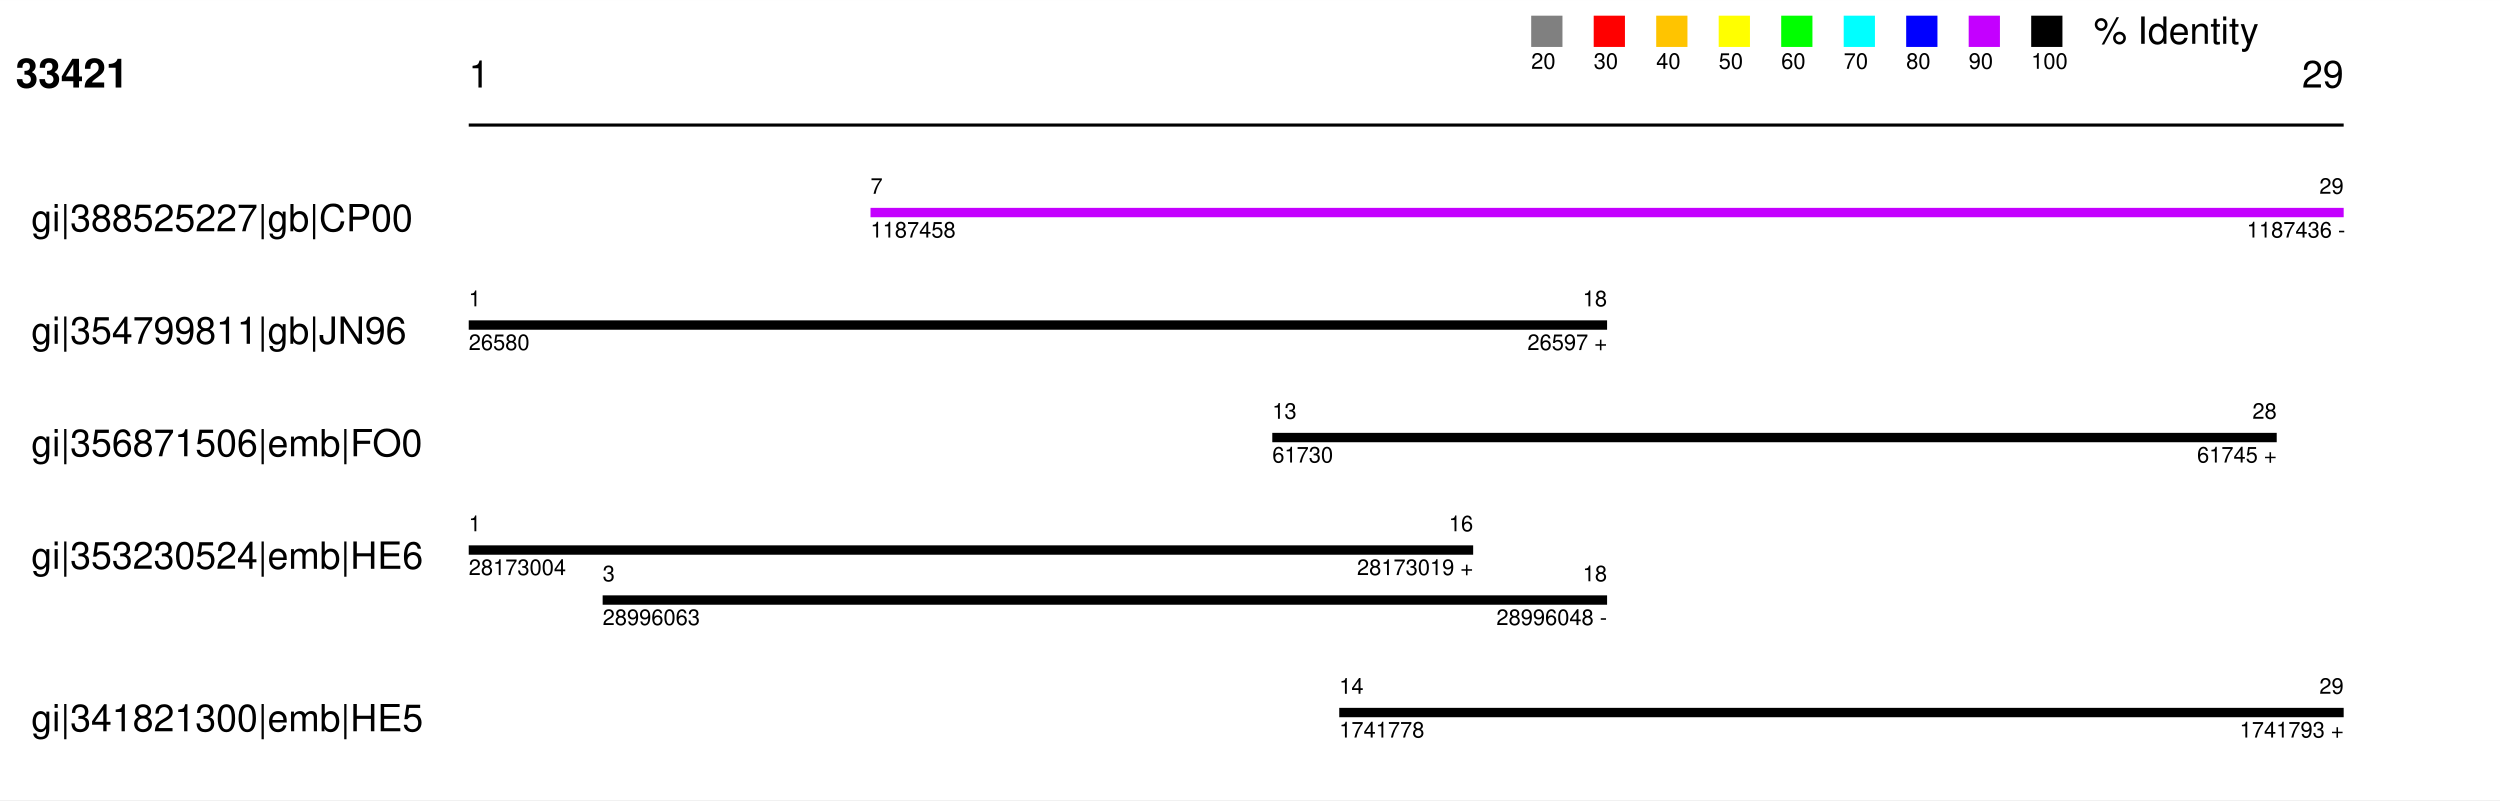
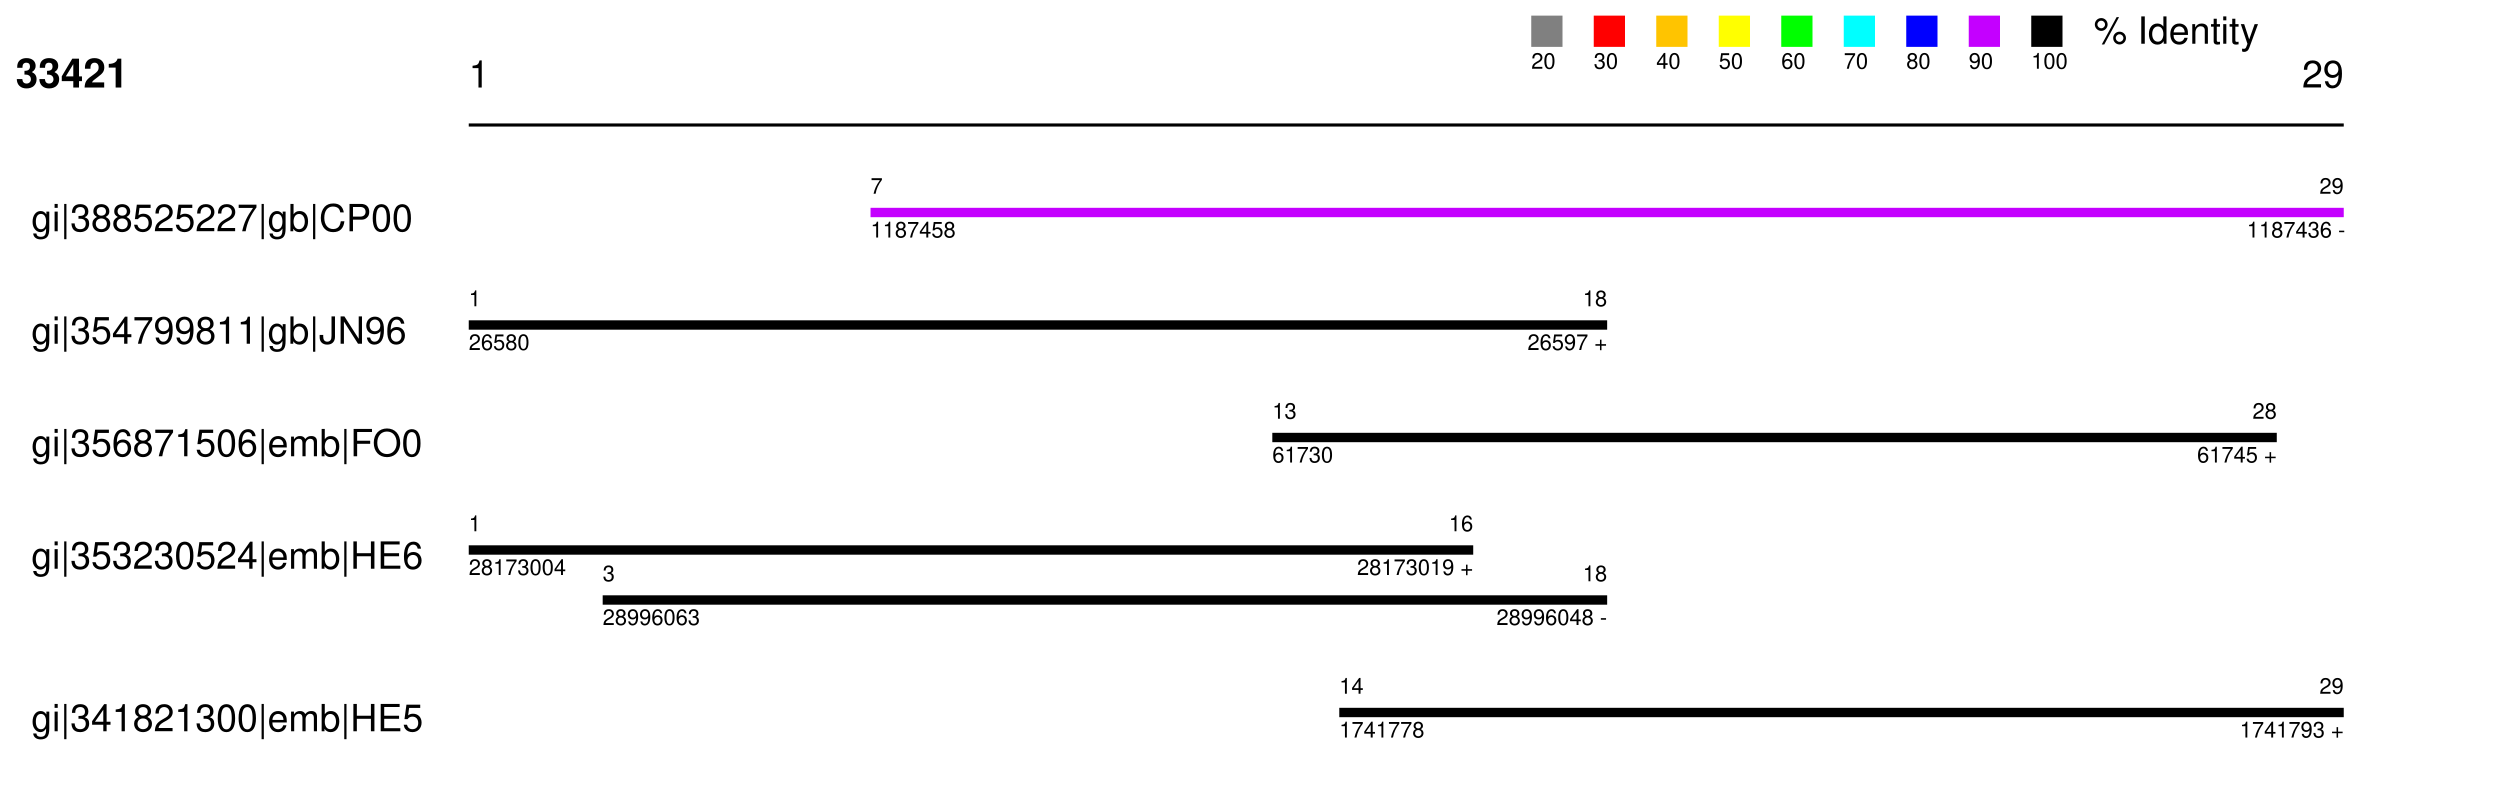
- <svg xmlns="http://www.w3.org/2000/svg" width="11.111in" height="3.556in" viewBox="0 0 1066.7 341.33">
-   <g transform="scale(1, -1) translate(0, -341.33)">
-     <path d="M0,0L1066.7,0L1066.7,341.33L0,341.33Z" style="fill:#FFFFFF" />
-     <text x="6.667" y="-304" transform="scale(1, -1)" style="font-family:Helvetica;font-weight:bold;font-style:normal;font-size:13pt">33421</text>
-     <path d="M200,288L1000,288" style="fill:none;stroke:#000000;stroke-width:1.333" />
-     <text x="200" y="-304" transform="scale(1, -1)" style="font-family:Helvetica;font-weight:normal;font-style:normal;font-size:12pt">1</text>
-     <text x="982.2" y="-304" transform="scale(1, -1)" style="font-family:Helvetica;font-weight:normal;font-style:normal;font-size:12pt">29</text>
-     <text x="893.33" y="-322.67" transform="scale(1, -1)" style="font-family:Helvetica;font-weight:normal;font-style:normal;font-size:12pt">% Identity</text>
-     <path d="M653.33,334.67L666.67,334.67L666.67,321.33L653.33,321.33Z" style="fill:#808080" />
-     <text x="653.33" y="-312" transform="scale(1, -1)" style="font-family:Helvetica;font-weight:normal;font-style:normal;font-size:7pt">20</text>
-     <path d="M680,334.67L693.33,334.67L693.33,321.33L680,321.33Z" style="fill:#FF0000" />
-     <text x="680" y="-312" transform="scale(1, -1)" style="font-family:Helvetica;font-weight:normal;font-style:normal;font-size:7pt">30</text>
-     <path d="M706.67,334.67L720,334.67L720,321.33L706.67,321.33Z" style="fill:#FFC400" />
-     <text x="706.67" y="-312" transform="scale(1, -1)" style="font-family:Helvetica;font-weight:normal;font-style:normal;font-size:7pt">40</text>
-     <path d="M733.33,334.67L746.67,334.67L746.67,321.33L733.33,321.33Z" style="fill:#FFFF00" />
-     <text x="733.33" y="-312" transform="scale(1, -1)" style="font-family:Helvetica;font-weight:normal;font-style:normal;font-size:7pt">50</text>
-     <path d="M760,334.67L773.33,334.67L773.33,321.33L760,321.33Z" style="fill:#00FF00" />
-     <text x="760" y="-312" transform="scale(1, -1)" style="font-family:Helvetica;font-weight:normal;font-style:normal;font-size:7pt">60</text>
-     <path d="M786.67,334.67L800,334.67L800,321.33L786.67,321.33Z" style="fill:#00FFFF" />
-     <text x="786.67" y="-312" transform="scale(1, -1)" style="font-family:Helvetica;font-weight:normal;font-style:normal;font-size:7pt">70</text>
-     <path d="M813.33,334.67L826.67,334.67L826.67,321.33L813.33,321.33Z" style="fill:#0000FF" />
-     <text x="813.33" y="-312" transform="scale(1, -1)" style="font-family:Helvetica;font-weight:normal;font-style:normal;font-size:7pt">80</text>
-     <path d="M840,334.67L853.33,334.67L853.33,321.33L840,321.33Z" style="fill:#C400FF" />
-     <text x="840" y="-312" transform="scale(1, -1)" style="font-family:Helvetica;font-weight:normal;font-style:normal;font-size:7pt">90</text>
-     <path d="M866.67,334.67L880,334.67L880,321.33L866.67,321.33Z" />
-     <text x="866.67" y="-312" transform="scale(1, -1)" style="font-family:Helvetica;font-weight:normal;font-style:normal;font-size:7pt">100</text>
-     <text x="13.333" y="-242.67" transform="scale(1, -1)" style="font-family:Helvetica;font-weight:normal;font-style:normal;font-size:12pt">gi|388525227|gb|CP00</text>
-     <path d="M371.43,250.67L1000,250.67" style="fill:none;stroke:#C400FF;stroke-width:4" />
-     <text x="371.43" y="-258.67" transform="scale(1, -1)" style="font-family:Helvetica;font-weight:normal;font-style:normal;font-size:7pt">7</text>
-     <text x="989.62" y="-258.67" transform="scale(1, -1)" style="font-family:Helvetica;font-weight:normal;font-style:normal;font-size:7pt">29</text>
-     <text x="371.43" y="-240" transform="scale(1, -1)" style="font-family:Helvetica;font-weight:normal;font-style:normal;font-size:7pt">1187458</text>
-     <text x="958.66" y="-240" transform="scale(1, -1)" style="font-family:Helvetica;font-weight:normal;font-style:normal;font-size:7pt">1187436 -</text>
-     <text x="13.333" y="-194.67" transform="scale(1, -1)" style="font-family:Helvetica;font-weight:normal;font-style:normal;font-size:12pt">gi|354799811|gb|JN96</text>
-     <path d="M200,202.67L685.71,202.67" style="fill:none;stroke:#000000;stroke-width:4" />
-     <text x="200" y="-210.67" transform="scale(1, -1)" style="font-family:Helvetica;font-weight:normal;font-style:normal;font-size:7pt">1</text>
-     <text x="675.33" y="-210.67" transform="scale(1, -1)" style="font-family:Helvetica;font-weight:normal;font-style:normal;font-size:7pt">18</text>
-     <text x="200" y="-192" transform="scale(1, -1)" style="font-family:Helvetica;font-weight:normal;font-style:normal;font-size:7pt">26580</text>
-     <text x="651.72" y="-192" transform="scale(1, -1)" style="font-family:Helvetica;font-weight:normal;font-style:normal;font-size:7pt">26597 +</text>
-     <text x="13.333" y="-146.67" transform="scale(1, -1)" style="font-family:Helvetica;font-weight:normal;font-style:normal;font-size:12pt">gi|356871506|emb|FO0</text>
-     <path d="M542.86,154.67L971.43,154.67" style="fill:none;stroke:#000000;stroke-width:4" />
-     <text x="542.86" y="-162.67" transform="scale(1, -1)" style="font-family:Helvetica;font-weight:normal;font-style:normal;font-size:7pt">13</text>
-     <text x="961.05" y="-162.67" transform="scale(1, -1)" style="font-family:Helvetica;font-weight:normal;font-style:normal;font-size:7pt">28</text>
-     <text x="542.86" y="-144" transform="scale(1, -1)" style="font-family:Helvetica;font-weight:normal;font-style:normal;font-size:7pt">61730</text>
-     <text x="937.43" y="-144" transform="scale(1, -1)" style="font-family:Helvetica;font-weight:normal;font-style:normal;font-size:7pt">61745 +</text>
-     <text x="13.333" y="-98.667" transform="scale(1, -1)" style="font-family:Helvetica;font-weight:normal;font-style:normal;font-size:12pt">gi|353230524|emb|HE6</text>
-     <path d="M200,106.67L628.57,106.67" style="fill:none;stroke:#000000;stroke-width:4" />
-     <text x="200" y="-114.67" transform="scale(1, -1)" style="font-family:Helvetica;font-weight:normal;font-style:normal;font-size:7pt">1</text>
-     <text x="618.19" y="-114.67" transform="scale(1, -1)" style="font-family:Helvetica;font-weight:normal;font-style:normal;font-size:7pt">16</text>
-     <text x="200" y="-96" transform="scale(1, -1)" style="font-family:Helvetica;font-weight:normal;font-style:normal;font-size:7pt">28173004</text>
-     <text x="579" y="-96" transform="scale(1, -1)" style="font-family:Helvetica;font-weight:normal;font-style:normal;font-size:7pt">28173019 +</text>
-     <path d="M257.14,85.333L685.71,85.333" style="fill:none;stroke:#000000;stroke-width:4" />
-     <text x="257.14" y="-93.333" transform="scale(1, -1)" style="font-family:Helvetica;font-weight:normal;font-style:normal;font-size:7pt">3</text>
-     <text x="675.33" y="-93.333" transform="scale(1, -1)" style="font-family:Helvetica;font-weight:normal;font-style:normal;font-size:7pt">18</text>
-     <text x="257.14" y="-74.667" transform="scale(1, -1)" style="font-family:Helvetica;font-weight:normal;font-style:normal;font-size:7pt">28996063</text>
-     <text x="638.49" y="-74.667" transform="scale(1, -1)" style="font-family:Helvetica;font-weight:normal;font-style:normal;font-size:7pt">28996048 -</text>
-     <text x="13.333" y="-29.333" transform="scale(1, -1)" style="font-family:Helvetica;font-weight:normal;font-style:normal;font-size:12pt">gi|341821300|emb|HE5</text>
-     <path d="M571.43,37.333L1000,37.333" style="fill:none;stroke:#000000;stroke-width:4" />
-     <text x="571.43" y="-45.333" transform="scale(1, -1)" style="font-family:Helvetica;font-weight:normal;font-style:normal;font-size:7pt">14</text>
-     <text x="989.62" y="-45.333" transform="scale(1, -1)" style="font-family:Helvetica;font-weight:normal;font-style:normal;font-size:7pt">29</text>
-     <text x="571.43" y="-26.667" transform="scale(1, -1)" style="font-family:Helvetica;font-weight:normal;font-style:normal;font-size:7pt">1741778</text>
-     <text x="955.62" y="-26.667" transform="scale(1, -1)" style="font-family:Helvetica;font-weight:normal;font-style:normal;font-size:7pt">1741793 +</text>
+ <svg xmlns="http://www.w3.org/2000/svg" width="800pt" height="256pt" viewBox="0 0 800 256">
+   <g transform="scale(1, -1) translate(0, -256)">
+     <path d="M0,0L800,0L800,256L0,256Z" style="fill:#FFFFFF" />
+     <text x="5" y="-228" transform="scale(1, -1)" style="font-family:Helvetica;font-weight:bold;font-style:normal;font-size:13">33421</text>
+     <path d="M150,216L750,216" style="fill:none;stroke:#000000" />
+     <text x="150" y="-228" transform="scale(1, -1)" style="font-family:Helvetica;font-weight:normal;font-style:normal;font-size:12">1</text>
+     <text x="736.65" y="-228" transform="scale(1, -1)" style="font-family:Helvetica;font-weight:normal;font-style:normal;font-size:12">29</text>
+     <text x="670" y="-242" transform="scale(1, -1)" style="font-family:Helvetica;font-weight:normal;font-style:normal;font-size:12">% Identity</text>
+     <path d="M490,251L500,251L500,241L490,241Z" style="fill:#808080" />
+     <text x="490" y="-234" transform="scale(1, -1)" style="font-family:Helvetica;font-weight:normal;font-style:normal;font-size:7">20</text>
+     <path d="M510,251L520,251L520,241L510,241Z" style="fill:#FF0000" />
+     <text x="510" y="-234" transform="scale(1, -1)" style="font-family:Helvetica;font-weight:normal;font-style:normal;font-size:7">30</text>
+     <path d="M530,251L540,251L540,241L530,241Z" style="fill:#FFC400" />
+     <text x="530" y="-234" transform="scale(1, -1)" style="font-family:Helvetica;font-weight:normal;font-style:normal;font-size:7">40</text>
+     <path d="M550,251L560,251L560,241L550,241Z" style="fill:#FFFF00" />
+     <text x="550" y="-234" transform="scale(1, -1)" style="font-family:Helvetica;font-weight:normal;font-style:normal;font-size:7">50</text>
+     <path d="M570,251L580,251L580,241L570,241Z" style="fill:#00FF00" />
+     <text x="570" y="-234" transform="scale(1, -1)" style="font-family:Helvetica;font-weight:normal;font-style:normal;font-size:7">60</text>
+     <path d="M590,251L600,251L600,241L590,241Z" style="fill:#00FFFF" />
+     <text x="590" y="-234" transform="scale(1, -1)" style="font-family:Helvetica;font-weight:normal;font-style:normal;font-size:7">70</text>
+     <path d="M610,251L620,251L620,241L610,241Z" style="fill:#0000FF" />
+     <text x="610" y="-234" transform="scale(1, -1)" style="font-family:Helvetica;font-weight:normal;font-style:normal;font-size:7">80</text>
+     <path d="M630,251L640,251L640,241L630,241Z" style="fill:#C400FF" />
+     <text x="630" y="-234" transform="scale(1, -1)" style="font-family:Helvetica;font-weight:normal;font-style:normal;font-size:7">90</text>
+     <path d="M650,251L660,251L660,241L650,241Z" />
+     <text x="650" y="-234" transform="scale(1, -1)" style="font-family:Helvetica;font-weight:normal;font-style:normal;font-size:7">100</text>
+     <text x="10" y="-182" transform="scale(1, -1)" style="font-family:Helvetica;font-weight:normal;font-style:normal;font-size:12">gi|388525227|gb|CP00</text>
+     <path d="M278.57,188L750,188" style="fill:none;stroke:#C400FF;stroke-width:3" />
+     <text x="278.57" y="-194" transform="scale(1, -1)" style="font-family:Helvetica;font-weight:normal;font-style:normal;font-size:7">7</text>
+     <text x="742.21" y="-194" transform="scale(1, -1)" style="font-family:Helvetica;font-weight:normal;font-style:normal;font-size:7">29</text>
+     <text x="278.57" y="-180" transform="scale(1, -1)" style="font-family:Helvetica;font-weight:normal;font-style:normal;font-size:7">1187458</text>
+     <text x="718.99" y="-180" transform="scale(1, -1)" style="font-family:Helvetica;font-weight:normal;font-style:normal;font-size:7">1187436 -</text>
+     <text x="10" y="-146" transform="scale(1, -1)" style="font-family:Helvetica;font-weight:normal;font-style:normal;font-size:12">gi|354799811|gb|JN96</text>
+     <path d="M150,152L514.29,152" style="fill:none;stroke:#000000;stroke-width:3" />
+     <text x="150" y="-158" transform="scale(1, -1)" style="font-family:Helvetica;font-weight:normal;font-style:normal;font-size:7">1</text>
+     <text x="506.5" y="-158" transform="scale(1, -1)" style="font-family:Helvetica;font-weight:normal;font-style:normal;font-size:7">18</text>
+     <text x="150" y="-144" transform="scale(1, -1)" style="font-family:Helvetica;font-weight:normal;font-style:normal;font-size:7">26580</text>
+     <text x="488.79" y="-144" transform="scale(1, -1)" style="font-family:Helvetica;font-weight:normal;font-style:normal;font-size:7">26597 +</text>
+     <text x="10" y="-110" transform="scale(1, -1)" style="font-family:Helvetica;font-weight:normal;font-style:normal;font-size:12">gi|356871506|emb|FO0</text>
+     <path d="M407.14,116L728.57,116" style="fill:none;stroke:#000000;stroke-width:3" />
+     <text x="407.14" y="-122" transform="scale(1, -1)" style="font-family:Helvetica;font-weight:normal;font-style:normal;font-size:7">13</text>
+     <text x="720.79" y="-122" transform="scale(1, -1)" style="font-family:Helvetica;font-weight:normal;font-style:normal;font-size:7">28</text>
+     <text x="407.14" y="-108" transform="scale(1, -1)" style="font-family:Helvetica;font-weight:normal;font-style:normal;font-size:7">61730</text>
+     <text x="703.07" y="-108" transform="scale(1, -1)" style="font-family:Helvetica;font-weight:normal;font-style:normal;font-size:7">61745 +</text>
+     <text x="10" y="-74" transform="scale(1, -1)" style="font-family:Helvetica;font-weight:normal;font-style:normal;font-size:12">gi|353230524|emb|HE6</text>
+     <path d="M150,80L471.43,80" style="fill:none;stroke:#000000;stroke-width:3" />
+     <text x="150" y="-86" transform="scale(1, -1)" style="font-family:Helvetica;font-weight:normal;font-style:normal;font-size:7">1</text>
+     <text x="463.64" y="-86" transform="scale(1, -1)" style="font-family:Helvetica;font-weight:normal;font-style:normal;font-size:7">16</text>
+     <text x="150" y="-72" transform="scale(1, -1)" style="font-family:Helvetica;font-weight:normal;font-style:normal;font-size:7">28173004</text>
+     <text x="434.25" y="-72" transform="scale(1, -1)" style="font-family:Helvetica;font-weight:normal;font-style:normal;font-size:7">28173019 +</text>
+     <path d="M192.86,64L514.29,64" style="fill:none;stroke:#000000;stroke-width:3" />
+     <text x="192.86" y="-70" transform="scale(1, -1)" style="font-family:Helvetica;font-weight:normal;font-style:normal;font-size:7">3</text>
+     <text x="506.5" y="-70" transform="scale(1, -1)" style="font-family:Helvetica;font-weight:normal;font-style:normal;font-size:7">18</text>
+     <text x="192.86" y="-56" transform="scale(1, -1)" style="font-family:Helvetica;font-weight:normal;font-style:normal;font-size:7">28996063</text>
+     <text x="478.87" y="-56" transform="scale(1, -1)" style="font-family:Helvetica;font-weight:normal;font-style:normal;font-size:7">28996048 -</text>
+     <text x="10" y="-22" transform="scale(1, -1)" style="font-family:Helvetica;font-weight:normal;font-style:normal;font-size:12">gi|341821300|emb|HE5</text>
+     <path d="M428.57,28L750,28" style="fill:none;stroke:#000000;stroke-width:3" />
+     <text x="428.57" y="-34" transform="scale(1, -1)" style="font-family:Helvetica;font-weight:normal;font-style:normal;font-size:7">14</text>
+     <text x="742.21" y="-34" transform="scale(1, -1)" style="font-family:Helvetica;font-weight:normal;font-style:normal;font-size:7">29</text>
+     <text x="428.57" y="-20" transform="scale(1, -1)" style="font-family:Helvetica;font-weight:normal;font-style:normal;font-size:7">1741778</text>
+     <text x="716.72" y="-20" transform="scale(1, -1)" style="font-family:Helvetica;font-weight:normal;font-style:normal;font-size:7">1741793 +</text>
  </g>
</svg>
